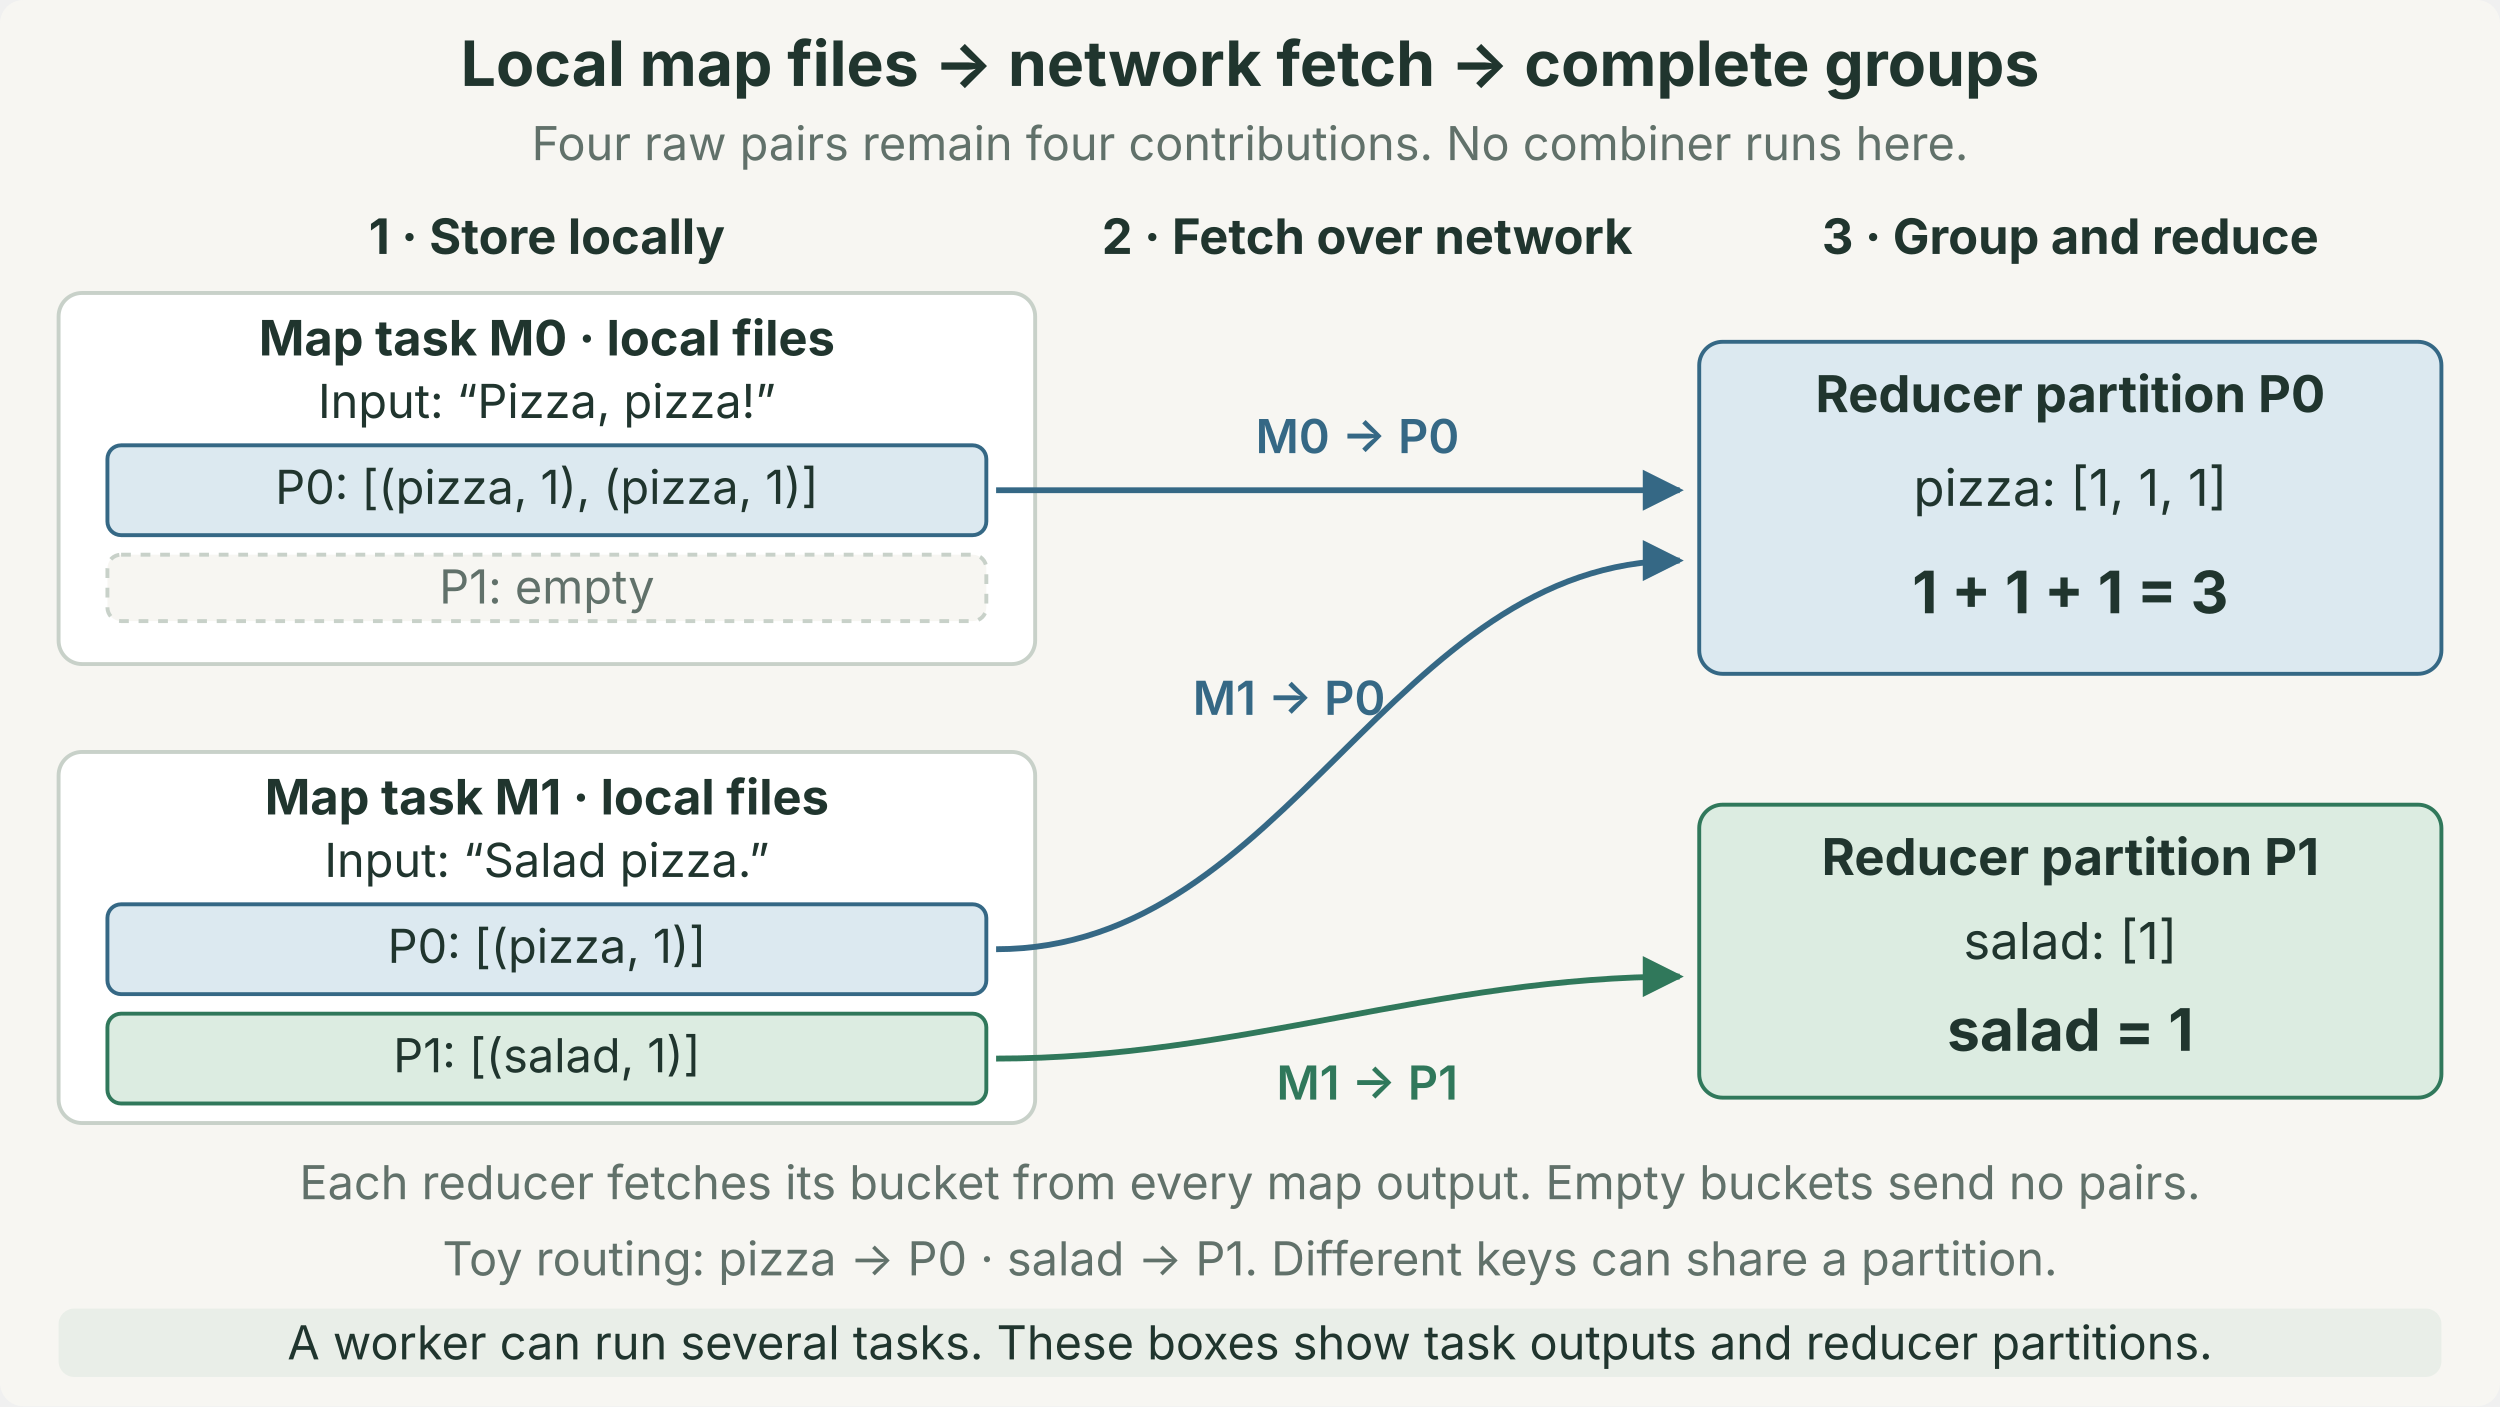
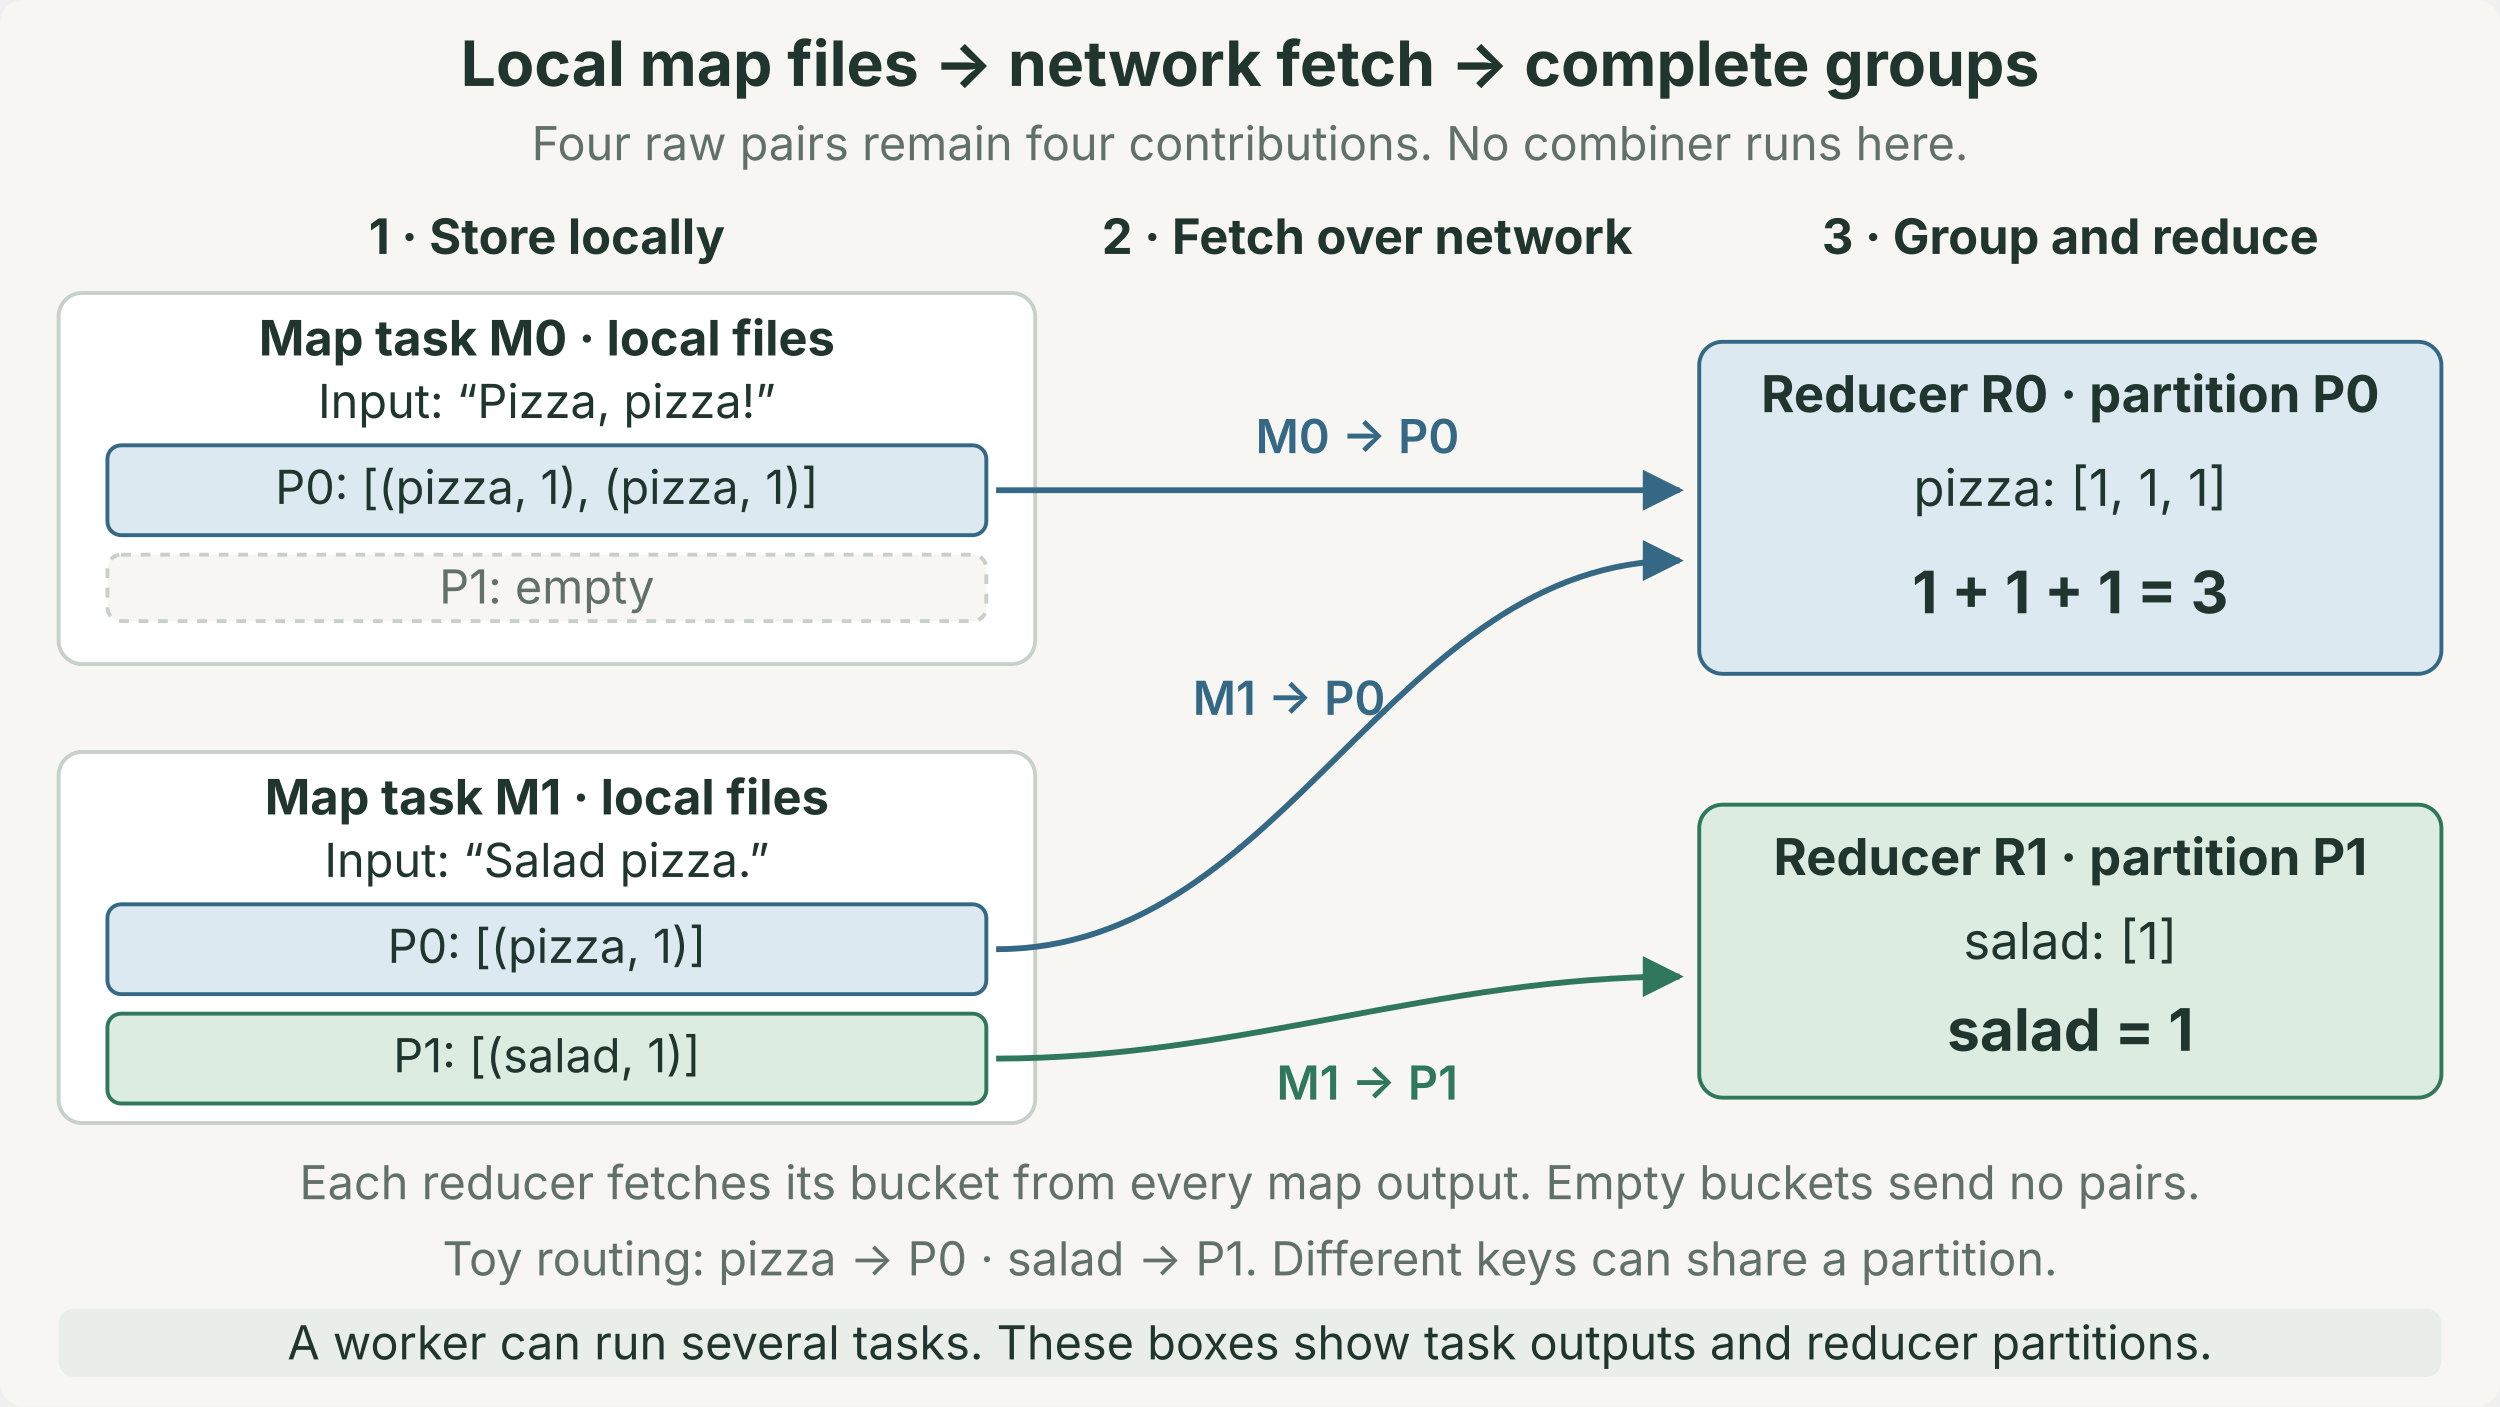
<svg xmlns="http://www.w3.org/2000/svg" viewBox="0 0 1280 720" width="1280" height="720" role="img" aria-labelledby="title description" font-family="-apple-system, BlinkMacSystemFont, Segoe UI, sans-serif">
  <defs>
    <marker id="blue-arrow" viewBox="0 0 10 10" refX="9" refY="5" markerWidth="7" markerHeight="7" orient="auto">
      <path d="M 0 0 L 10 5 L 0 10 Z" fill="#356885" />
    </marker>
    <marker id="green-arrow" viewBox="0 0 10 10" refX="9" refY="5" markerWidth="7" markerHeight="7" orient="auto">
      <path d="M 0 0 L 10 5 L 0 10 Z" fill="#30785b" />
    </marker>
  </defs>
  <rect width="1280" height="720" rx="12" fill="#f7f6f2" />
  <g text-anchor="middle" fill="#20352e">
    <text x="640" y="44" font-size="32" font-weight="650">Local map files → network fetch → complete groups</text>
    <text x="640" y="82" font-size="24" fill="#61716a">Four raw pairs remain four contributions. No combiner runs here.</text>
    <text x="280" y="130" font-size="25" font-weight="650">1 · Store locally</text>
    <text x="700" y="130" font-size="25" font-weight="650">2 · Fetch over network</text>
    <text x="1060" y="130" font-size="25" font-weight="650">3 · Group and reduce</text>
  </g>
  <g fill="#fff" stroke="#c8d1c9" stroke-width="2">
    <rect x="30" y="150" width="500" height="190" rx="12" />
    <rect x="30" y="385" width="500" height="190" rx="12" />
  </g>
  <g fill="#20352e" text-anchor="middle">
    <text x="280" y="182" font-size="25" font-weight="650">Map task M0 · local files</text>
    <text x="280" y="214" font-size="24">Input: “Pizza, pizza!”</text>
    <text x="280" y="417" font-size="25" font-weight="650">Map task M1 · local files</text>
    <text x="280" y="449" font-size="24">Input: “Salad pizza.”</text>
  </g>
  <g stroke-width="2">
    <rect x="55" y="228" width="450" height="46" rx="7" fill="#dce9f0" stroke="#356885" />
    <rect x="55" y="284" width="450" height="34" rx="7" fill="#f7f6f2" stroke="#c8d1c9" stroke-dasharray="5 5" />
    <rect x="55" y="463" width="450" height="46" rx="7" fill="#dce9f0" stroke="#356885" />
    <rect x="55" y="519" width="450" height="46" rx="7" fill="#dcece1" stroke="#30785b" />
  </g>
  <g text-anchor="middle" font-size="24" fill="#20352e">
    <text x="280" y="258">P0: [(pizza, 1), (pizza, 1)]</text>
    <text x="280" y="309" fill="#61716a">P1: empty</text>
    <text x="280" y="493">P0: [(pizza, 1)]</text>
    <text x="280" y="549">P1: [(salad, 1)]</text>
  </g>
  <g fill="none" stroke-width="3" marker-end="url(#blue-arrow)" stroke="#356885">
    <path d="M 510 251 C 625 251 743 251 860 251" />
    <path d="M 510 486 C 660 486 712 287 860 287" />
  </g>
  <path d="M 510 542 C 635 542 735 500 860 500" fill="none" stroke="#30785b" stroke-width="3" marker-end="url(#green-arrow)" />
  <g text-anchor="middle" font-size="24" font-weight="600">
    <text x="695" y="232" fill="#356885">M0 → P0</text>
    <text x="660" y="366" fill="#356885">M1 → P0</text>
    <text x="700" y="563" fill="#30785b">M1 → P1</text>
  </g>
  <g stroke-width="2">
    <rect x="870" y="175" width="380" height="170" rx="12" fill="#dce9f0" stroke="#356885" />
    <rect x="870" y="412" width="380" height="150" rx="12" fill="#dcece1" stroke="#30785b" />
  </g>
  <g text-anchor="middle" fill="#20352e">
-     <text x="1060" y="211" font-size="26" font-weight="650">Reducer partition P0</text>
+     <text x="1060" y="211" font-size="26" font-weight="650">Reducer R0 · partition P0</text>
    <text x="1060" y="259" font-size="26">pizza: [1, 1, 1]</text>
    <text x="1060" y="314" font-size="30" font-weight="650">1 + 1 + 1 = 3</text>
-     <text x="1060" y="448" font-size="26" font-weight="650">Reducer partition P1</text>
+     <text x="1060" y="448" font-size="26" font-weight="650">Reducer R1 · partition P1</text>
    <text x="1060" y="491" font-size="26">salad: [1]</text>
    <text x="1060" y="538" font-size="30" font-weight="650">salad = 1</text>
  </g>
  <g text-anchor="middle" font-size="24" fill="#61716a">
    <text x="640" y="614">Each reducer fetches its bucket from every map output. Empty buckets send no pairs.</text>
    <text x="640" y="653">Toy routing: pizza → P0 · salad → P1. Different keys can share a partition.</text>
  </g>
  <rect x="30" y="670" width="1220" height="35" rx="8" fill="#e9eee8" />
  <text x="640" y="696" text-anchor="middle" font-size="24" fill="#20352e">A worker can run several tasks. These boxes show task outputs and reducer partitions.</text>
</svg>
